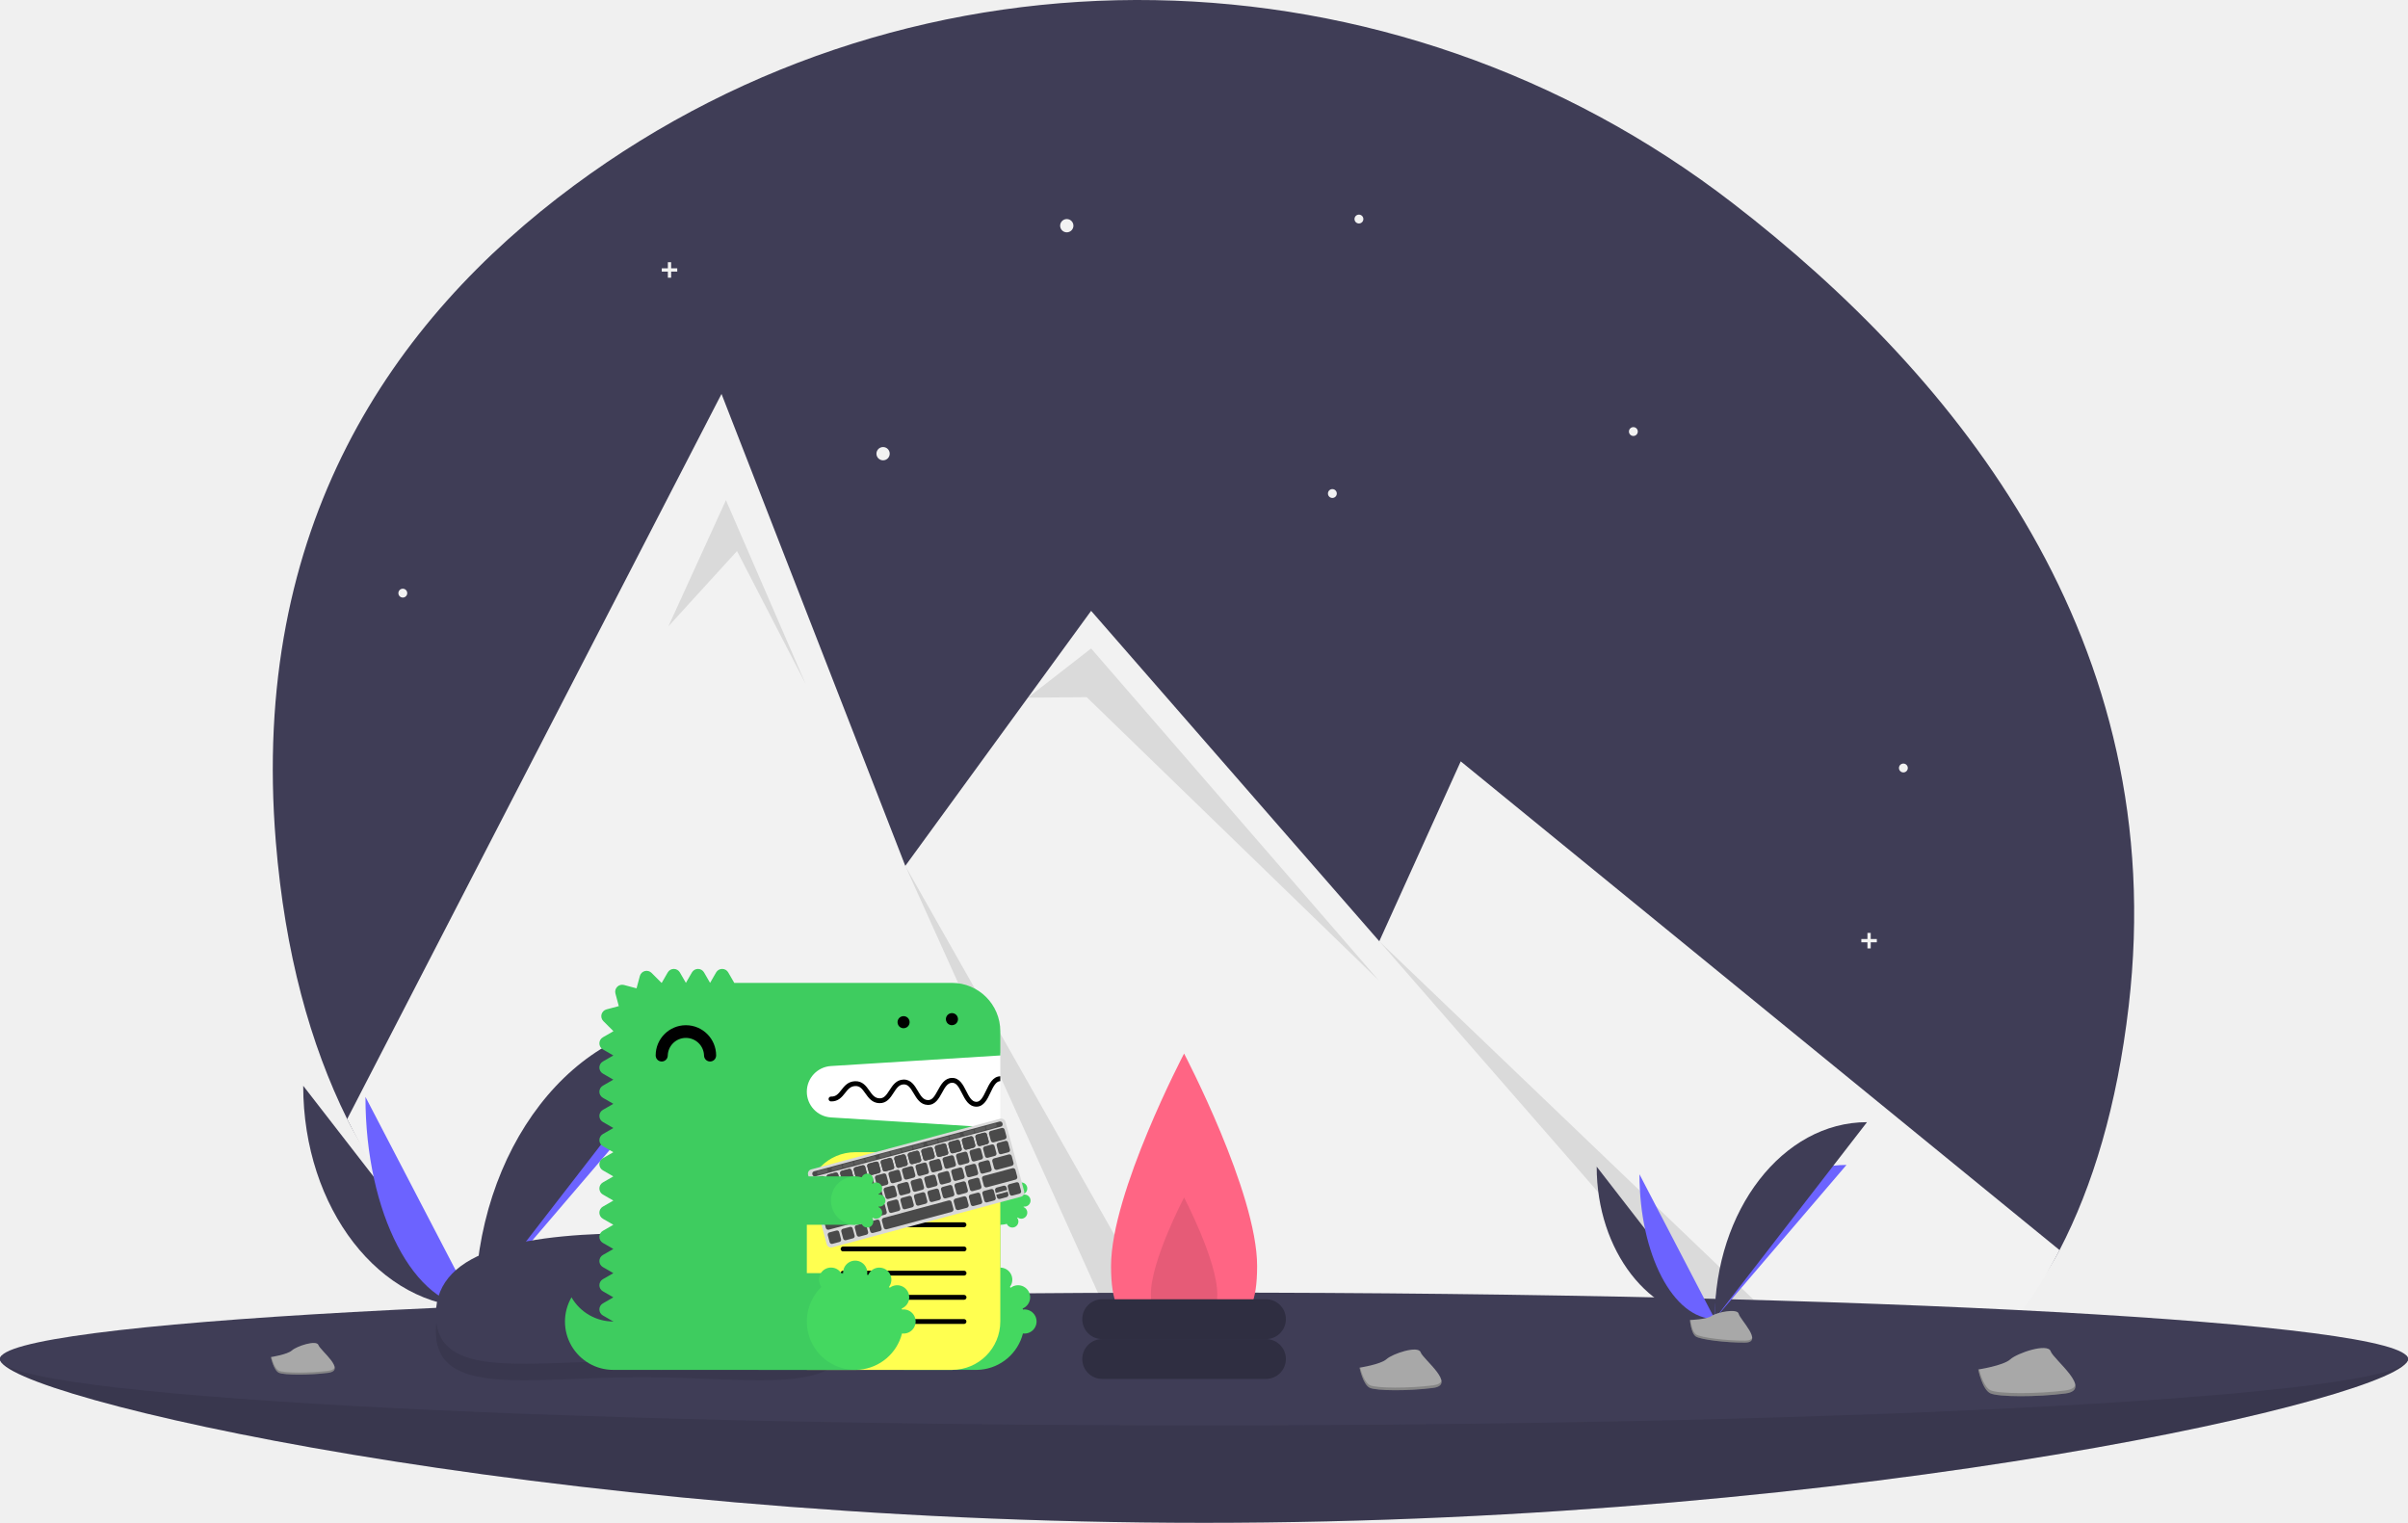
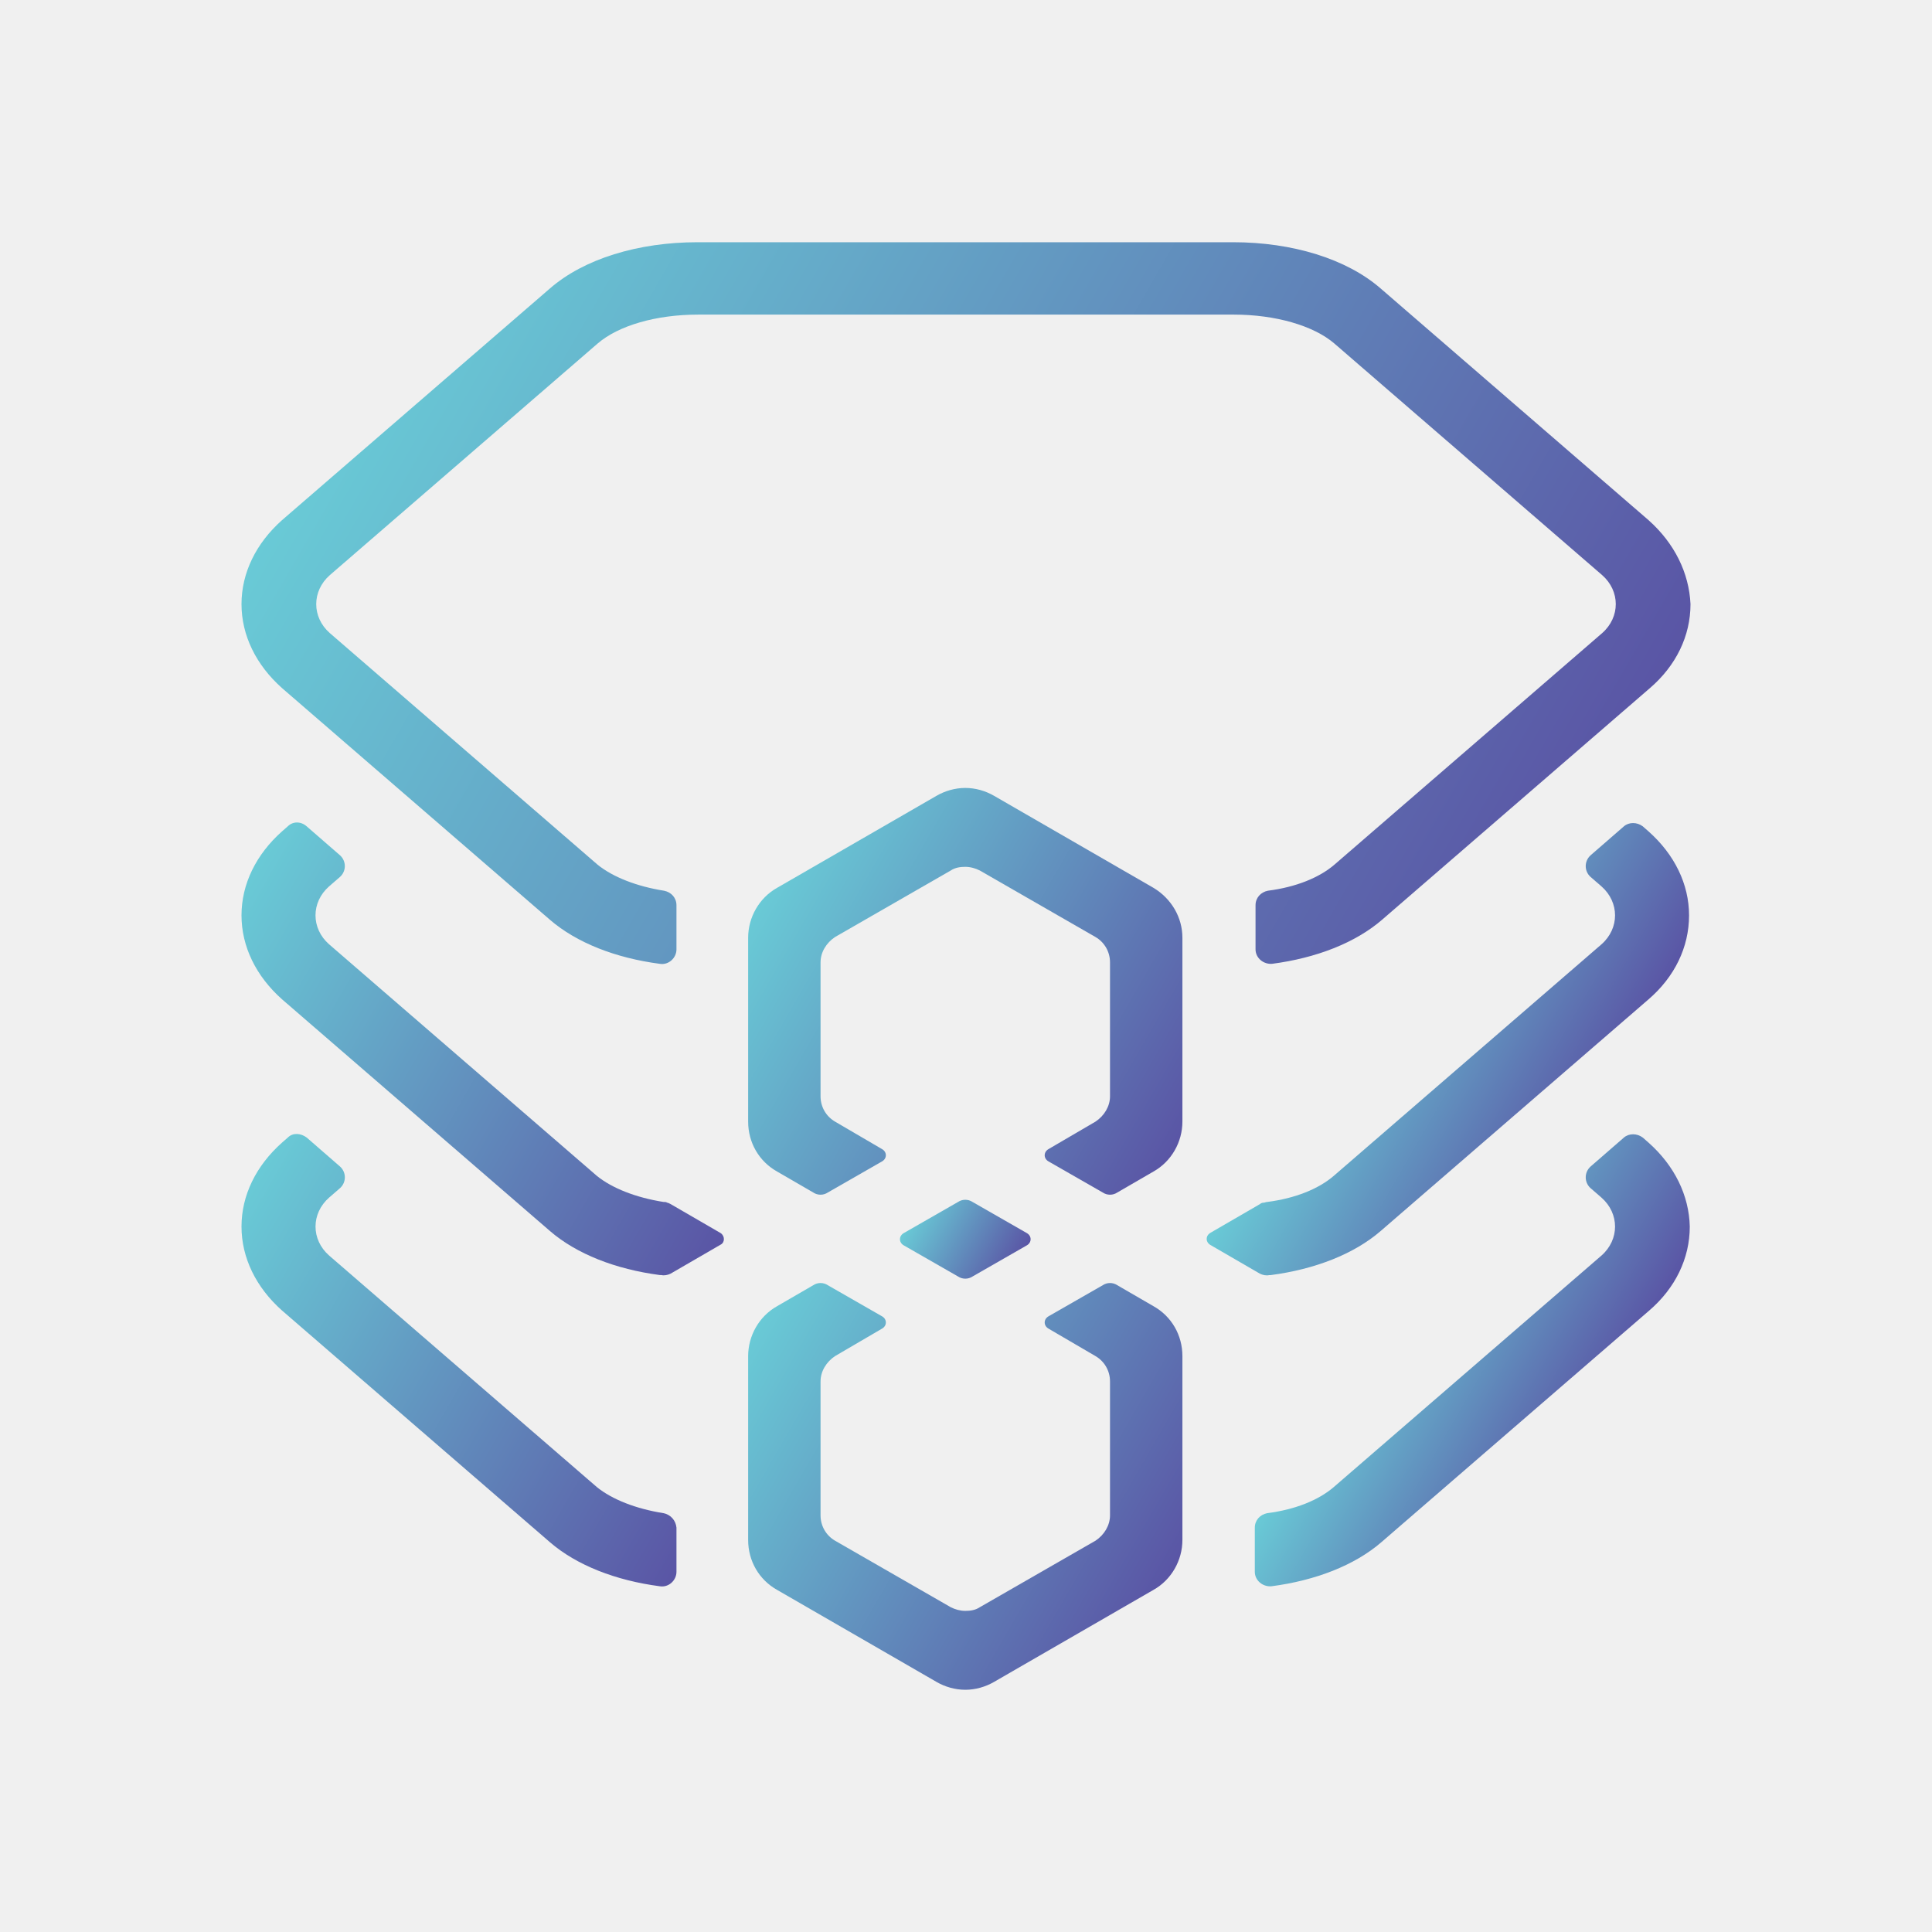
- <svg xmlns="http://www.w3.org/2000/svg" width="1088" height="687.962" viewBox="0 0 1088 687.962">
-   <g id="Group_12" data-name="Group 12" transform="translate(-57 -56)">
-     <g id="Group_11" data-name="Group 11" transform="translate(57 56)">
-       <path id="Path_83" data-name="Path 83" d="M1017.81,560.461c-5.27,45.15-16.22,81.4-31.25,110.31-20,38.52-54.21,54.04-84.77,70.28a193.275,193.275,0,0,1-27.46,11.94c-55.61,19.3-117.85,14.18-166.74,3.99a657.282,657.282,0,0,0-104.09-13.16q-14.97-.675-29.97-.67c-15.42.02-293.07,5.29-360.67-131.57-16.69-33.76-28.13-75-32.24-125.27-11.63-142.12,52.29-235.46,134.74-296.47,155.97-115.41,369.76-110.57,523.43,7.88C941.15,276.621,1036.99,396.031,1017.81,560.461Z" transform="translate(-56 -106.019)" fill="#3f3d56" />
-       <path id="Path_84" data-name="Path 84" d="M986.56,670.771c-20,38.52-47.21,64.04-77.77,80.28a193.272,193.272,0,0,1-27.46,11.94c-55.61,19.3-117.85,14.18-166.74,3.99a657.3,657.3,0,0,0-104.09-13.16q-14.97-.675-29.97-.67-23.13.03-46.25,1.72c-100.17,7.36-253.82-6.43-321.42-143.29L382,283.981,444.95,445.6l20.09,51.59,55.37-75.98L549,381.981l130.2,149.27,36.8-81.27L970.78,657.9l14.21,11.59Z" transform="translate(-56 -106.019)" fill="#f2f2f2" />
-       <path id="Path_85" data-name="Path 85" d="M302,282.962l26-57,36,83-31-60Z" opacity="0.1" />
-       <path id="Path_86" data-name="Path 86" d="M610.5,753.821q-14.97-.675-29.97-.67L465.04,497.191Z" transform="translate(-56 -106.019)" opacity="0.1" />
-       <path id="Path_87" data-name="Path 87" d="M464.411,315.191,493,292.962l130,150-132-128Z" opacity="0.1" />
-       <path id="Path_88" data-name="Path 88" d="M908.79,751.051a193.265,193.265,0,0,1-27.46,11.94L679.2,531.251Z" transform="translate(-56 -106.019)" opacity="0.1" />
-       <circle id="Ellipse_11" data-name="Ellipse 11" cx="3" cy="3" r="3" transform="translate(479 98.962)" fill="#f2f2f2" />
-       <circle id="Ellipse_12" data-name="Ellipse 12" cx="3" cy="3" r="3" transform="translate(396 201.962)" fill="#f2f2f2" />
-       <circle id="Ellipse_13" data-name="Ellipse 13" cx="2" cy="2" r="2" transform="translate(600 220.962)" fill="#f2f2f2" />
-       <circle id="Ellipse_14" data-name="Ellipse 14" cx="2" cy="2" r="2" transform="translate(180 265.962)" fill="#f2f2f2" />
-       <circle id="Ellipse_15" data-name="Ellipse 15" cx="2" cy="2" r="2" transform="translate(612 96.962)" fill="#f2f2f2" />
-       <circle id="Ellipse_16" data-name="Ellipse 16" cx="2" cy="2" r="2" transform="translate(736 192.962)" fill="#f2f2f2" />
-       <circle id="Ellipse_17" data-name="Ellipse 17" cx="2" cy="2" r="2" transform="translate(858 344.962)" fill="#f2f2f2" />
-       <path id="Path_89" data-name="Path 89" d="M306,121.222h-2.76v-2.76h-1.48v2.76H299V122.7h2.76v2.759h1.48V122.7H306Z" fill="#f2f2f2" />
-       <path id="Path_90" data-name="Path 90" d="M848,424.222h-2.76v-2.76h-1.48v2.76H841V425.7h2.76v2.759h1.48V425.7H848Z" fill="#f2f2f2" />
-       <path id="Path_91" data-name="Path 91" d="M1144,719.981c0,16.569-243.557,74-544,74s-544-57.431-544-74,243.557,14,544,14S1144,703.413,1144,719.981Z" transform="translate(-56 -106.019)" fill="#3f3d56" />
-       <path id="Path_92" data-name="Path 92" d="M1144,719.981c0,16.569-243.557,74-544,74s-544-57.431-544-74,243.557,14,544,14S1144,703.413,1144,719.981Z" transform="translate(-56 -106.019)" opacity="0.1" />
-       <ellipse id="Ellipse_18" data-name="Ellipse 18" cx="544" cy="30" rx="544" ry="30" transform="translate(0 583.962)" fill="#3f3d56" />
-       <path id="Path_93" data-name="Path 93" d="M624,677.981c0,33.137-14.775,24-33,24s-33,9.137-33-24,33-96,33-96S624,644.844,624,677.981Z" transform="translate(-56 -106.019)" fill="#ff6584" />
-       <path id="Path_94" data-name="Path 94" d="M606,690.66c0,15.062-6.716,10.909-15,10.909s-15,4.153-15-10.909,15-43.636,15-43.636S606,675.6,606,690.66Z" transform="translate(-56 -106.019)" opacity="0.1" />
-       <rect id="Rectangle_97" data-name="Rectangle 97" width="92" height="18" rx="9" transform="translate(489 604.962)" fill="#2f2e41" />
-       <rect id="Rectangle_98" data-name="Rectangle 98" width="92" height="18" rx="9" transform="translate(489 586.962)" fill="#2f2e41" />
-       <path id="Path_95" data-name="Path 95" d="M193,596.547c0,55.343,34.719,100.126,77.626,100.126" transform="translate(-56 -106.019)" fill="#3f3d56" />
-       <path id="Path_96" data-name="Path 96" d="M270.626,696.673c0-55.965,38.745-101.251,86.626-101.251" transform="translate(-56 -106.019)" fill="#6c63ff" />
-       <path id="Path_97" data-name="Path 97" d="M221.125,601.564c0,52.57,22.14,95.109,49.5,95.109" transform="translate(-56 -106.019)" fill="#6c63ff" />
-       <path id="Path_98" data-name="Path 98" d="M270.626,696.673c0-71.511,44.783-129.377,100.126-129.377" transform="translate(-56 -106.019)" fill="#3f3d56" />
-       <path id="Path_99" data-name="Path 99" d="M254.3,697.379s11.009-.339,14.326-2.7,16.934-5.183,17.757-1.395,16.544,18.844,4.115,18.945-28.879-1.936-32.19-3.953S254.3,697.379,254.3,697.379Z" transform="translate(-56 -106.019)" fill="#a8a8a8" />
-       <path id="Path_100" data-name="Path 100" d="M290.716,710.909c-12.429.1-28.879-1.936-32.19-3.953-2.522-1.536-3.527-7.048-3.863-9.591l-.368.014s.7,8.879,4.009,10.9,19.761,4.053,32.19,3.953c3.588-.029,4.827-1.305,4.759-3.2C294.755,710.174,293.386,710.887,290.716,710.909Z" transform="translate(-56 -106.019)" opacity="0.2" />
-       <path id="Path_101" data-name="Path 101" d="M777.429,633.081c0,38.029,23.857,68.8,53.341,68.8" transform="translate(-56 -106.019)" fill="#3f3d56" />
-       <path id="Path_102" data-name="Path 102" d="M830.769,701.882c0-38.456,26.623-69.575,59.525-69.575" transform="translate(-56 -106.019)" fill="#6c63ff" />
-       <path id="Path_103" data-name="Path 103" d="M796.755,636.528c0,36.124,15.213,65.354,34.014,65.354" transform="translate(-56 -106.019)" fill="#6c63ff" />
-       <path id="Path_104" data-name="Path 104" d="M830.769,701.882c0-49.139,30.773-88.9,68.8-88.9" transform="translate(-56 -106.019)" fill="#3f3d56" />
-       <path id="Path_105" data-name="Path 105" d="M819.548,702.367s7.565-.233,9.844-1.856,11.636-3.562,12.2-.958,11.368,12.949,2.828,13.018-19.844-1.33-22.119-2.716S819.548,702.367,819.548,702.367Z" transform="translate(-56 -106.019)" fill="#a8a8a8" />
-       <path id="Path_106" data-name="Path 106" d="M844.574,711.664c-8.54.069-19.844-1.33-22.119-2.716-1.733-1.056-2.423-4.843-2.654-6.59l-.253.01s.479,6.1,2.755,7.487,13.579,2.785,22.119,2.716c2.465-.02,3.317-.9,3.27-2.2C847.349,711.159,846.409,711.649,844.574,711.664Z" transform="translate(-56 -106.019)" opacity="0.2" />
-       <path id="Path_107" data-name="Path 107" d="M949.813,724.718s11.36-1.729,14.5-4.591,16.89-7.488,18.217-3.667,19.494,17.447,6.633,19.107-30.153,1.609-33.835-.065S949.813,724.718,949.813,724.718Z" transform="translate(-56 -106.019)" fill="#a8a8a8" />
-       <path id="Path_108" data-name="Path 108" d="M989.228,734.173c-12.86,1.659-30.153,1.609-33.835-.065-2.8-1.275-4.535-6.858-5.2-9.45l-.379.061s1.833,9.109,5.516,10.783,20.975,1.725,33.835.065c3.712-.479,4.836-1.956,4.529-3.906C993.319,732.907,991.991,733.817,989.228,734.173Z" transform="translate(-56 -106.019)" opacity="0.2" />
-       <path id="Path_109" data-name="Path 109" d="M670.26,723.9s9.587-1.459,12.237-3.875,14.255-6.32,15.374-3.095,16.452,14.725,5.6,16.125-25.448,1.358-28.555-.055S670.26,723.9,670.26,723.9Z" transform="translate(-56 -106.019)" fill="#a8a8a8" />
-       <path id="Path_110" data-name="Path 110" d="M703.524,731.875c-10.853,1.4-25.448,1.358-28.555-.055-2.367-1.076-3.827-5.788-4.39-7.976l-.32.051s1.547,7.687,4.655,9.1,17.7,1.456,28.555.055c3.133-.4,4.081-1.651,3.822-3.3C706.977,730.807,705.856,731.575,703.524,731.875Z" transform="translate(-56 -106.019)" opacity="0.2" />
-       <path id="Path_111" data-name="Path 111" d="M178.389,719.109s7.463-1.136,9.527-3.016,11.1-4.92,11.969-2.409,12.808,11.463,4.358,12.553-19.811,1.057-22.23-.043S178.389,719.109,178.389,719.109Z" transform="translate(-56 -106.019)" fill="#a8a8a8" />
-       <path id="Path_112" data-name="Path 112" d="M204.285,725.321c-8.449,1.09-19.811,1.057-22.23-.043-1.842-.838-2.979-4.506-3.417-6.209l-.249.04s1.2,5.984,3.624,7.085,13.781,1.133,22.23.043c2.439-.315,3.177-1.285,2.976-2.566C206.973,724.489,206.1,725.087,204.285,725.321Z" transform="translate(-56 -106.019)" opacity="0.2" />
-       <path id="Path_113" data-name="Path 113" d="M439.7,707.337c0,30.22-42.124,20.873-93.7,20.873s-93.074,9.347-93.074-20.873,42.118-36.793,93.694-36.793S439.7,677.117,439.7,707.337Z" transform="translate(-56 -106.019)" opacity="0.1" />
-       <path id="Path_114" data-name="Path 114" d="M439.7,699.9c0,30.22-42.124,20.873-93.7,20.873s-93.074,9.347-93.074-20.873S295.04,663.1,346.616,663.1,439.7,669.676,439.7,699.9Z" transform="translate(-56 -106.019)" fill="#3f3d56" />
+ <svg xmlns="http://www.w3.org/2000/svg" version="1.1" id="Layer_1" x="0px" y="0px" viewBox="0 0 80 80" enable-background="new 0 0 80 80" xml:space="preserve">
+   <g>
+     <g>
+       <linearGradient id="SVGID_1_" gradientUnits="userSpaceOnUse" x1="37.91" y1="50.124" x2="42.03" y2="52.503">
+         <stop offset="0" style="stop-color:#69CAD6" />
+         <stop offset="1" style="stop-color:#5A55A5" />
+       </linearGradient>
+       <path fill="url(#SVGID_1_)" d="M40.27,52.857l2.248-1.289c0.21-0.12,0.21-0.39,0-0.509    l-2.248-1.289c-0.18-0.12-0.42-0.12-0.599,0l-2.248,1.289    c-0.21,0.12-0.21,0.39,0,0.509l2.248,1.289    C39.85,52.977,40.09,52.977,40.27,52.857z" />
    </g>
-     <g id="docusaurus_keytar" transform="translate(312.271 493.733)">
-       <path id="Path_40" data-name="Path 40" d="M99,52h91.791V89.153H99Z" transform="translate(5.904 -14.001)" fill="#fff" fill-rule="evenodd" />
-       <path id="Path_41" data-name="Path 41" d="M24.855,163.927A21.828,21.828,0,0,1,5.947,153a21.829,21.829,0,0,0,18.908,32.782H46.71V163.927Z" transform="translate(-3 -4.634)" fill="#3ecc5f" fill-rule="evenodd" />
-       <path id="Path_42" data-name="Path 42" d="M121.861,61.1l76.514-4.782V45.39A21.854,21.854,0,0,0,176.52,23.535H78.173L75.441,18.8a3.154,3.154,0,0,0-5.464,0l-2.732,4.732L64.513,18.8a3.154,3.154,0,0,0-5.464,0l-2.732,4.732L53.586,18.8a3.154,3.154,0,0,0-5.464,0L45.39,23.535c-.024,0-.046,0-.071,0l-4.526-4.525a3.153,3.153,0,0,0-5.276,1.414l-1.5,5.577-5.674-1.521a3.154,3.154,0,0,0-3.863,3.864L26,34.023l-5.575,1.494a3.155,3.155,0,0,0-1.416,5.278l4.526,4.526c0,.023,0,.046,0,.07L18.8,48.122a3.154,3.154,0,0,0,0,5.464l4.732,2.732L18.8,59.05a3.154,3.154,0,0,0,0,5.464l4.732,2.732L18.8,69.977a3.154,3.154,0,0,0,0,5.464l4.732,2.732L18.8,80.9a3.154,3.154,0,0,0,0,5.464L23.535,89.1,18.8,91.832a3.154,3.154,0,0,0,0,5.464l4.732,2.732L18.8,102.76a3.154,3.154,0,0,0,0,5.464l4.732,2.732L18.8,113.687a3.154,3.154,0,0,0,0,5.464l4.732,2.732L18.8,124.615a3.154,3.154,0,0,0,0,5.464l4.732,2.732L18.8,135.542a3.154,3.154,0,0,0,0,5.464l4.732,2.732L18.8,146.469a3.154,3.154,0,0,0,0,5.464l4.732,2.732L18.8,157.4a3.154,3.154,0,0,0,0,5.464l4.732,2.732L18.8,168.324a3.154,3.154,0,0,0,0,5.464l4.732,2.732A21.854,21.854,0,0,0,45.39,198.375H176.52a21.854,21.854,0,0,0,21.855-21.855V89.1l-76.514-4.782a11.632,11.632,0,0,1,0-23.219" transform="translate(-1.681 -17.226)" fill="#3ecc5f" fill-rule="evenodd" />
-       <path id="Path_43" data-name="Path 43" d="M143,186.71h32.782V143H143Z" transform="translate(9.984 -5.561)" fill="#3ecc5f" fill-rule="evenodd" />
-       <path id="Path_44" data-name="Path 44" d="M196.71,159.855a5.438,5.438,0,0,0-.7.07c-.042-.164-.081-.329-.127-.493a5.457,5.457,0,1,0-5.4-9.372q-.181-.185-.366-.367a5.454,5.454,0,1,0-9.384-5.4c-.162-.046-.325-.084-.486-.126a5.467,5.467,0,1,0-10.788,0c-.162.042-.325.08-.486.126a5.457,5.457,0,1,0-9.384,5.4,21.843,21.843,0,1,0,36.421,21.02,5.452,5.452,0,1,0,.7-10.858" transform="translate(10.912 -6.025)" fill="#44d860" fill-rule="evenodd" />
-       <path id="Path_45" data-name="Path 45" d="M153,124.855h32.782V103H153Z" transform="translate(10.912 -9.271)" fill="#3ecc5f" fill-rule="evenodd" />
-       <path id="Path_46" data-name="Path 46" d="M194.855,116.765a2.732,2.732,0,1,0,0-5.464,2.811,2.811,0,0,0-.349.035c-.022-.082-.04-.164-.063-.246a2.733,2.733,0,0,0-1.052-5.253,2.7,2.7,0,0,0-1.648.566q-.09-.093-.184-.184a2.7,2.7,0,0,0,.553-1.633,2.732,2.732,0,0,0-5.245-1.07,10.928,10.928,0,1,0,0,21.031,2.732,2.732,0,0,0,5.245-1.07,2.7,2.7,0,0,0-.553-1.633q.093-.09.184-.184a2.7,2.7,0,0,0,1.648.566,2.732,2.732,0,0,0,1.052-5.253c.023-.081.042-.164.063-.246a2.814,2.814,0,0,0,.349.035" transform="translate(12.767 -9.377)" fill="#44d860" fill-rule="evenodd" />
-       <path id="Path_47" data-name="Path 47" d="M65.087,56.891a2.732,2.732,0,0,1-2.732-2.732,8.2,8.2,0,0,0-16.391,0,2.732,2.732,0,0,1-5.464,0,13.659,13.659,0,0,1,27.319,0,2.732,2.732,0,0,1-2.732,2.732" transform="translate(0.478 -15.068)" fill-rule="evenodd" />
-       <path id="Path_48" data-name="Path 48" d="M103,191.347h65.565a21.854,21.854,0,0,0,21.855-21.855V93H124.855A21.854,21.854,0,0,0,103,114.855Z" transform="translate(6.275 -10.199)" fill="#ffff50" fill-rule="evenodd" />
-       <path id="Path_49" data-name="Path 49" d="M173.216,129.787H118.535a1.093,1.093,0,1,1,0-2.185h54.681a1.093,1.093,0,0,1,0,2.185m0,21.855H118.535a1.093,1.093,0,1,1,0-2.186h54.681a1.093,1.093,0,0,1,0,2.186m0,21.855H118.535a1.093,1.093,0,1,1,0-2.185h54.681a1.093,1.093,0,0,1,0,2.185m0-54.434H118.535a1.093,1.093,0,1,1,0-2.185h54.681a1.093,1.093,0,0,1,0,2.185m0,21.652H118.535a1.093,1.093,0,1,1,0-2.186h54.681a1.093,1.093,0,0,1,0,2.186m0,21.855H118.535a1.093,1.093,0,1,1,0-2.186h54.681a1.093,1.093,0,0,1,0,2.186M189.585,61.611c-.013,0-.024-.007-.037-.005-3.377.115-4.974,3.492-6.384,6.472-1.471,3.114-2.608,5.139-4.473,5.078-2.064-.074-3.244-2.406-4.494-4.874-1.436-2.835-3.075-6.049-6.516-5.929-3.329.114-4.932,3.053-6.346,5.646-1.5,2.762-2.529,4.442-4.5,4.364-2.106-.076-3.225-1.972-4.52-4.167-1.444-2.443-3.112-5.191-6.487-5.1-3.272.113-4.879,2.606-6.3,4.808-1.5,2.328-2.552,3.746-4.551,3.662-2.156-.076-3.27-1.65-4.558-3.472-1.447-2.047-3.077-4.363-6.442-4.251-3.2.109-4.807,2.153-6.224,3.954-1.346,1.709-2.4,3.062-4.621,2.977a1.093,1.093,0,0,0-.079,2.186c3.3.11,4.967-1.967,6.417-3.81,1.286-1.635,2.4-3.045,4.582-3.12,2.1-.09,3.091,1.218,4.584,3.327,1.417,2,3.026,4.277,6.263,4.394,3.391.114,5.022-2.42,6.467-4.663,1.292-2,2.406-3.734,4.535-3.807,1.959-.073,3.026,1.475,4.529,4.022,1.417,2.4,3.023,5.121,6.324,5.241,3.415.118,5.064-2.863,6.5-5.5,1.245-2.282,2.419-4.437,4.5-4.509,1.959-.046,2.981,1.743,4.492,4.732,1.412,2.79,3.013,5.95,6.365,6.071l.185,0c3.348,0,4.937-3.36,6.343-6.331,1.245-2.634,2.423-5.114,4.444-5.216Z" transform="translate(7.109 -13.11)" fill-rule="evenodd" />
-       <path id="Path_50" data-name="Path 50" d="M83,186.71h43.71V143H83Z" transform="translate(4.42 -5.561)" fill="#3ecc5f" fill-rule="evenodd" />
-       <g id="Group_8" data-name="Group 8" transform="matrix(0.966, -0.259, 0.259, 0.966, 109.327, 91.085)">
-         <rect id="Rectangle_3" data-name="Rectangle 3" width="92.361" height="36.462" rx="2" transform="translate(0 0)" fill="#d8d8d8" />
-         <g id="Group_2" data-name="Group 2" transform="translate(1.531 23.03)">
-           <rect id="Rectangle_4" data-name="Rectangle 4" width="5.336" height="5.336" rx="1" transform="translate(16.797 0)" fill="#4a4a4a" />
-           <rect id="Rectangle_5" data-name="Rectangle 5" width="5.336" height="5.336" rx="1" transform="translate(23.12 0)" fill="#4a4a4a" />
-           <rect id="Rectangle_6" data-name="Rectangle 6" width="5.336" height="5.336" rx="1" transform="translate(29.444 0)" fill="#4a4a4a" />
-           <rect id="Rectangle_7" data-name="Rectangle 7" width="5.336" height="5.336" rx="1" transform="translate(35.768 0)" fill="#4a4a4a" />
-           <rect id="Rectangle_8" data-name="Rectangle 8" width="5.336" height="5.336" rx="1" transform="translate(42.091 0)" fill="#4a4a4a" />
-           <rect id="Rectangle_9" data-name="Rectangle 9" width="5.336" height="5.336" rx="1" transform="translate(48.415 0)" fill="#4a4a4a" />
-           <rect id="Rectangle_10" data-name="Rectangle 10" width="5.336" height="5.336" rx="1" transform="translate(54.739 0)" fill="#4a4a4a" />
-           <rect id="Rectangle_11" data-name="Rectangle 11" width="5.336" height="5.336" rx="1" transform="translate(61.063 0)" fill="#4a4a4a" />
-           <rect id="Rectangle_12" data-name="Rectangle 12" width="5.336" height="5.336" rx="1" transform="translate(67.386 0)" fill="#4a4a4a" />
-           <path id="Path_51" data-name="Path 51" d="M1.093,0H14.518a1.093,1.093,0,0,1,1.093,1.093V4.243a1.093,1.093,0,0,1-1.093,1.093H1.093A1.093,1.093,0,0,1,0,4.243V1.093A1.093,1.093,0,0,1,1.093,0ZM75,0H88.426a1.093,1.093,0,0,1,1.093,1.093V4.243a1.093,1.093,0,0,1-1.093,1.093H75a1.093,1.093,0,0,1-1.093-1.093V1.093A1.093,1.093,0,0,1,75,0Z" transform="translate(0 0)" fill="#4a4a4a" fill-rule="evenodd" />
-         </g>
-         <g id="Group_3" data-name="Group 3" transform="translate(1.531 10.261)">
-           <path id="Path_52" data-name="Path 52" d="M1.093,0H6.218A1.093,1.093,0,0,1,7.31,1.093V4.242A1.093,1.093,0,0,1,6.218,5.335H1.093A1.093,1.093,0,0,1,0,4.242V1.093A1.093,1.093,0,0,1,1.093,0Z" transform="translate(0 0)" fill="#4a4a4a" fill-rule="evenodd" />
-           <rect id="Rectangle_13" data-name="Rectangle 13" width="5.336" height="5.336" rx="1" transform="translate(8.299 0)" fill="#4a4a4a" />
-           <rect id="Rectangle_14" data-name="Rectangle 14" width="5.336" height="5.336" rx="1" transform="translate(14.623 0)" fill="#4a4a4a" />
-           <rect id="Rectangle_15" data-name="Rectangle 15" width="5.336" height="5.336" rx="1" transform="translate(20.947 0)" fill="#4a4a4a" />
-           <rect id="Rectangle_16" data-name="Rectangle 16" width="5.336" height="5.336" rx="1" transform="translate(27.271 0)" fill="#4a4a4a" />
-           <rect id="Rectangle_17" data-name="Rectangle 17" width="5.336" height="5.336" rx="1" transform="translate(33.594 0)" fill="#4a4a4a" />
-           <rect id="Rectangle_18" data-name="Rectangle 18" width="5.336" height="5.336" rx="1" transform="translate(39.918 0)" fill="#4a4a4a" />
-           <rect id="Rectangle_19" data-name="Rectangle 19" width="5.336" height="5.336" rx="1" transform="translate(46.242 0)" fill="#4a4a4a" />
-           <rect id="Rectangle_20" data-name="Rectangle 20" width="5.336" height="5.336" rx="1" transform="translate(52.565 0)" fill="#4a4a4a" />
-           <rect id="Rectangle_21" data-name="Rectangle 21" width="5.336" height="5.336" rx="1" transform="translate(58.888 0)" fill="#4a4a4a" />
-           <rect id="Rectangle_22" data-name="Rectangle 22" width="5.336" height="5.336" rx="1" transform="translate(65.212 0)" fill="#4a4a4a" />
-           <rect id="Rectangle_23" data-name="Rectangle 23" width="5.336" height="5.336" rx="1" transform="translate(71.536 0)" fill="#4a4a4a" />
-           <rect id="Rectangle_24" data-name="Rectangle 24" width="5.336" height="5.336" rx="1" transform="translate(77.859 0)" fill="#4a4a4a" />
-           <rect id="Rectangle_25" data-name="Rectangle 25" width="5.336" height="5.336" rx="1" transform="translate(84.183 0)" fill="#4a4a4a" />
-         </g>
-         <g id="Group_4" data-name="Group 4" transform="translate(91.05 9.546) rotate(180)">
-           <path id="Path_53" data-name="Path 53" d="M1.093,0H6.219A1.093,1.093,0,0,1,7.312,1.093v3.15A1.093,1.093,0,0,1,6.219,5.336H1.093A1.093,1.093,0,0,1,0,4.243V1.093A1.093,1.093,0,0,1,1.093,0Z" transform="translate(0 0)" fill="#4a4a4a" fill-rule="evenodd" />
-           <rect id="Rectangle_26" data-name="Rectangle 26" width="5.336" height="5.336" rx="1" transform="translate(8.299 0)" fill="#4a4a4a" />
-           <rect id="Rectangle_27" data-name="Rectangle 27" width="5.336" height="5.336" rx="1" transform="translate(14.623 0)" fill="#4a4a4a" />
-           <rect id="Rectangle_28" data-name="Rectangle 28" width="5.336" height="5.336" rx="1" transform="translate(20.947 0)" fill="#4a4a4a" />
-           <rect id="Rectangle_29" data-name="Rectangle 29" width="5.336" height="5.336" rx="1" transform="translate(27.271 0)" fill="#4a4a4a" />
-           <rect id="Rectangle_30" data-name="Rectangle 30" width="5.336" height="5.336" rx="1" transform="translate(33.594 0)" fill="#4a4a4a" />
-           <rect id="Rectangle_31" data-name="Rectangle 31" width="5.336" height="5.336" rx="1" transform="translate(39.918 0)" fill="#4a4a4a" />
-           <rect id="Rectangle_32" data-name="Rectangle 32" width="5.336" height="5.336" rx="1" transform="translate(46.242 0)" fill="#4a4a4a" />
-           <rect id="Rectangle_33" data-name="Rectangle 33" width="5.336" height="5.336" rx="1" transform="translate(52.565 0)" fill="#4a4a4a" />
-           <rect id="Rectangle_34" data-name="Rectangle 34" width="5.336" height="5.336" rx="1" transform="translate(58.889 0)" fill="#4a4a4a" />
-           <rect id="Rectangle_35" data-name="Rectangle 35" width="5.336" height="5.336" rx="1" transform="translate(65.213 0)" fill="#4a4a4a" />
-           <rect id="Rectangle_36" data-name="Rectangle 36" width="5.336" height="5.336" rx="1" transform="translate(71.537 0)" fill="#4a4a4a" />
-           <rect id="Rectangle_37" data-name="Rectangle 37" width="5.336" height="5.336" rx="1" transform="translate(77.86 0)" fill="#4a4a4a" />
-           <rect id="Rectangle_38" data-name="Rectangle 38" width="5.336" height="5.336" rx="1" transform="translate(84.183 0)" fill="#4a4a4a" />
-           <rect id="Rectangle_39" data-name="Rectangle 39" width="5.336" height="5.336" rx="1" transform="translate(8.299 0)" fill="#4a4a4a" />
-           <rect id="Rectangle_40" data-name="Rectangle 40" width="5.336" height="5.336" rx="1" transform="translate(14.623 0)" fill="#4a4a4a" />
-           <rect id="Rectangle_41" data-name="Rectangle 41" width="5.336" height="5.336" rx="1" transform="translate(20.947 0)" fill="#4a4a4a" />
-           <rect id="Rectangle_42" data-name="Rectangle 42" width="5.336" height="5.336" rx="1" transform="translate(27.271 0)" fill="#4a4a4a" />
-           <rect id="Rectangle_43" data-name="Rectangle 43" width="5.336" height="5.336" rx="1" transform="translate(33.594 0)" fill="#4a4a4a" />
-           <rect id="Rectangle_44" data-name="Rectangle 44" width="5.336" height="5.336" rx="1" transform="translate(39.918 0)" fill="#4a4a4a" />
-           <rect id="Rectangle_45" data-name="Rectangle 45" width="5.336" height="5.336" rx="1" transform="translate(46.242 0)" fill="#4a4a4a" />
-           <rect id="Rectangle_46" data-name="Rectangle 46" width="5.336" height="5.336" rx="1" transform="translate(52.565 0)" fill="#4a4a4a" />
-           <rect id="Rectangle_47" data-name="Rectangle 47" width="5.336" height="5.336" rx="1" transform="translate(58.889 0)" fill="#4a4a4a" />
-           <rect id="Rectangle_48" data-name="Rectangle 48" width="5.336" height="5.336" rx="1" transform="translate(65.213 0)" fill="#4a4a4a" />
-           <rect id="Rectangle_49" data-name="Rectangle 49" width="5.336" height="5.336" rx="1" transform="translate(71.537 0)" fill="#4a4a4a" />
-           <rect id="Rectangle_50" data-name="Rectangle 50" width="5.336" height="5.336" rx="1" transform="translate(77.86 0)" fill="#4a4a4a" />
-           <rect id="Rectangle_51" data-name="Rectangle 51" width="5.336" height="5.336" rx="1" transform="translate(84.183 0)" fill="#4a4a4a" />
-         </g>
-         <g id="Group_6" data-name="Group 6" transform="translate(1.531 16.584)">
-           <path id="Path_54" data-name="Path 54" d="M1.093,0h7.3A1.093,1.093,0,0,1,9.485,1.093v3.15A1.093,1.093,0,0,1,8.392,5.336h-7.3A1.093,1.093,0,0,1,0,4.243V1.094A1.093,1.093,0,0,1,1.093,0Z" transform="translate(0 0)" fill="#4a4a4a" fill-rule="evenodd" />
-           <g id="Group_5" data-name="Group 5" transform="translate(10.671 0)">
-             <rect id="Rectangle_52" data-name="Rectangle 52" width="5.336" height="5.336" rx="1" fill="#4a4a4a" />
-             <rect id="Rectangle_53" data-name="Rectangle 53" width="5.336" height="5.336" rx="1" transform="translate(6.324 0)" fill="#4a4a4a" />
-             <rect id="Rectangle_54" data-name="Rectangle 54" width="5.336" height="5.336" rx="1" transform="translate(12.647 0)" fill="#4a4a4a" />
-             <rect id="Rectangle_55" data-name="Rectangle 55" width="5.336" height="5.336" rx="1" transform="translate(18.971 0)" fill="#4a4a4a" />
-             <rect id="Rectangle_56" data-name="Rectangle 56" width="5.336" height="5.336" rx="1" transform="translate(25.295 0)" fill="#4a4a4a" />
-             <rect id="Rectangle_57" data-name="Rectangle 57" width="5.336" height="5.336" rx="1" transform="translate(31.619 0)" fill="#4a4a4a" />
-             <rect id="Rectangle_58" data-name="Rectangle 58" width="5.336" height="5.336" rx="1" transform="translate(37.942 0)" fill="#4a4a4a" />
-             <rect id="Rectangle_59" data-name="Rectangle 59" width="5.336" height="5.336" rx="1" transform="translate(44.265 0)" fill="#4a4a4a" />
-             <rect id="Rectangle_60" data-name="Rectangle 60" width="5.336" height="5.336" rx="1" transform="translate(50.589 0)" fill="#4a4a4a" />
-             <rect id="Rectangle_61" data-name="Rectangle 61" width="5.336" height="5.336" rx="1" transform="translate(56.912 0)" fill="#4a4a4a" />
-             <rect id="Rectangle_62" data-name="Rectangle 62" width="5.336" height="5.336" rx="1" transform="translate(63.236 0)" fill="#4a4a4a" />
-           </g>
-           <path id="Path_55" data-name="Path 55" d="M1.094,0H8A1.093,1.093,0,0,1,9.091,1.093v3.15A1.093,1.093,0,0,1,8,5.336H1.093A1.093,1.093,0,0,1,0,4.243V1.094A1.093,1.093,0,0,1,1.093,0Z" transform="translate(80.428 0)" fill="#4a4a4a" fill-rule="evenodd" />
-         </g>
-         <g id="Group_7" data-name="Group 7" transform="translate(1.531 29.627)">
-           <rect id="Rectangle_63" data-name="Rectangle 63" width="5.336" height="5.336" rx="1" transform="translate(0 0)" fill="#4a4a4a" />
-           <rect id="Rectangle_64" data-name="Rectangle 64" width="5.336" height="5.336" rx="1" transform="translate(6.324 0)" fill="#4a4a4a" />
-           <rect id="Rectangle_65" data-name="Rectangle 65" width="5.336" height="5.336" rx="1" transform="translate(12.647 0)" fill="#4a4a4a" />
-           <rect id="Rectangle_66" data-name="Rectangle 66" width="5.336" height="5.336" rx="1" transform="translate(18.971 0)" fill="#4a4a4a" />
-           <path id="Path_56" data-name="Path 56" d="M1.093,0H31.515a1.093,1.093,0,0,1,1.093,1.093V4.244a1.093,1.093,0,0,1-1.093,1.093H1.093A1.093,1.093,0,0,1,0,4.244V1.093A1.093,1.093,0,0,1,1.093,0ZM34.687,0h3.942a1.093,1.093,0,0,1,1.093,1.093V4.244a1.093,1.093,0,0,1-1.093,1.093H34.687a1.093,1.093,0,0,1-1.093-1.093V1.093A1.093,1.093,0,0,1,34.687,0Z" transform="translate(25.294 0)" fill="#4a4a4a" fill-rule="evenodd" />
-           <rect id="Rectangle_67" data-name="Rectangle 67" width="5.336" height="5.336" rx="1" transform="translate(66.003 0)" fill="#4a4a4a" />
-           <rect id="Rectangle_68" data-name="Rectangle 68" width="5.336" height="5.336" rx="1" transform="translate(72.327 0)" fill="#4a4a4a" />
-           <rect id="Rectangle_69" data-name="Rectangle 69" width="5.336" height="5.336" rx="1" transform="translate(84.183 0)" fill="#4a4a4a" />
-           <path id="Path_57" data-name="Path 57" d="M5.336,0V1.18A1.093,1.093,0,0,1,4.243,2.273H1.093A1.093,1.093,0,0,1,0,1.18V0Z" transform="translate(83.59 2.273) rotate(180)" fill="#4a4a4a" />
-           <path id="Path_58" data-name="Path 58" d="M5.336,0V1.18A1.093,1.093,0,0,1,4.243,2.273H1.093A1.093,1.093,0,0,1,0,1.18V0Z" transform="translate(78.255 3.063)" fill="#4a4a4a" />
-         </g>
-         <rect id="Rectangle_70" data-name="Rectangle 70" width="88.927" height="2.371" rx="1.085" transform="translate(1.925 1.17)" fill="#4a4a4a" />
-         <rect id="Rectangle_71" data-name="Rectangle 71" width="4.986" height="1.581" rx="0.723" transform="translate(4.1 1.566)" fill="#d8d8d8" opacity="0.136" />
-         <rect id="Rectangle_72" data-name="Rectangle 72" width="4.986" height="1.581" rx="0.723" transform="translate(10.923 1.566)" fill="#d8d8d8" opacity="0.136" />
-         <rect id="Rectangle_73" data-name="Rectangle 73" width="4.986" height="1.581" rx="0.723" transform="translate(16.173 1.566)" fill="#d8d8d8" opacity="0.136" />
-         <rect id="Rectangle_74" data-name="Rectangle 74" width="4.986" height="1.581" rx="0.723" transform="translate(21.421 1.566)" fill="#d8d8d8" opacity="0.136" />
-         <rect id="Rectangle_75" data-name="Rectangle 75" width="4.986" height="1.581" rx="0.723" transform="translate(26.671 1.566)" fill="#d8d8d8" opacity="0.136" />
-         <rect id="Rectangle_76" data-name="Rectangle 76" width="4.986" height="1.581" rx="0.723" transform="translate(33.232 1.566)" fill="#d8d8d8" opacity="0.136" />
-         <rect id="Rectangle_77" data-name="Rectangle 77" width="4.986" height="1.581" rx="0.723" transform="translate(38.48 1.566)" fill="#d8d8d8" opacity="0.136" />
-         <rect id="Rectangle_78" data-name="Rectangle 78" width="4.986" height="1.581" rx="0.723" transform="translate(43.73 1.566)" fill="#d8d8d8" opacity="0.136" />
-         <rect id="Rectangle_79" data-name="Rectangle 79" width="4.986" height="1.581" rx="0.723" transform="translate(48.978 1.566)" fill="#d8d8d8" opacity="0.136" />
-         <rect id="Rectangle_80" data-name="Rectangle 80" width="4.986" height="1.581" rx="0.723" transform="translate(55.54 1.566)" fill="#d8d8d8" opacity="0.136" />
-         <rect id="Rectangle_81" data-name="Rectangle 81" width="4.986" height="1.581" rx="0.723" transform="translate(60.788 1.566)" fill="#d8d8d8" opacity="0.136" />
-         <rect id="Rectangle_82" data-name="Rectangle 82" width="4.986" height="1.581" rx="0.723" transform="translate(66.038 1.566)" fill="#d8d8d8" opacity="0.136" />
-         <rect id="Rectangle_83" data-name="Rectangle 83" width="4.986" height="1.581" rx="0.723" transform="translate(72.599 1.566)" fill="#d8d8d8" opacity="0.136" />
-         <rect id="Rectangle_84" data-name="Rectangle 84" width="4.986" height="1.581" rx="0.723" transform="translate(77.847 1.566)" fill="#d8d8d8" opacity="0.136" />
-         <rect id="Rectangle_85" data-name="Rectangle 85" width="4.986" height="1.581" rx="0.723" transform="translate(83.097 1.566)" fill="#d8d8d8" opacity="0.136" />
-       </g>
-       <path id="Path_59" data-name="Path 59" d="M146.71,159.855a5.439,5.439,0,0,0-.7.07c-.042-.164-.081-.329-.127-.493a5.457,5.457,0,1,0-5.4-9.372q-.181-.185-.366-.367a5.454,5.454,0,1,0-9.384-5.4c-.162-.046-.325-.084-.486-.126a5.467,5.467,0,1,0-10.788,0c-.162.042-.325.08-.486.126a5.457,5.457,0,1,0-9.384,5.4,21.843,21.843,0,1,0,36.421,21.02,5.452,5.452,0,1,0,.7-10.858" transform="translate(6.275 -6.025)" fill="#44d860" fill-rule="evenodd" />
-       <path id="Path_60" data-name="Path 60" d="M83,124.855h43.71V103H83Z" transform="translate(4.42 -9.271)" fill="#3ecc5f" fill-rule="evenodd" />
-       <path id="Path_61" data-name="Path 61" d="M134.855,116.765a2.732,2.732,0,1,0,0-5.464,2.811,2.811,0,0,0-.349.035c-.022-.082-.04-.164-.063-.246a2.733,2.733,0,0,0-1.052-5.253,2.7,2.7,0,0,0-1.648.566q-.09-.093-.184-.184a2.7,2.7,0,0,0,.553-1.633,2.732,2.732,0,0,0-5.245-1.07,10.928,10.928,0,1,0,0,21.031,2.732,2.732,0,0,0,5.245-1.07,2.7,2.7,0,0,0-.553-1.633q.093-.09.184-.184a2.7,2.7,0,0,0,1.648.566,2.732,2.732,0,0,0,1.052-5.253c.023-.081.042-.164.063-.246a2.811,2.811,0,0,0,.349.035" transform="translate(7.202 -9.377)" fill="#44d860" fill-rule="evenodd" />
-       <path id="Path_62" data-name="Path 62" d="M143.232,42.33a2.967,2.967,0,0,1-.535-.055,2.754,2.754,0,0,1-.514-.153,2.838,2.838,0,0,1-.471-.251,4.139,4.139,0,0,1-.415-.339,3.2,3.2,0,0,1-.338-.415A2.7,2.7,0,0,1,140.5,39.6a2.968,2.968,0,0,1,.055-.535,3.152,3.152,0,0,1,.152-.514,2.874,2.874,0,0,1,.252-.47,2.633,2.633,0,0,1,.753-.754,2.837,2.837,0,0,1,.471-.251,2.753,2.753,0,0,1,.514-.153,2.527,2.527,0,0,1,1.071,0,2.654,2.654,0,0,1,.983.4,4.139,4.139,0,0,1,.415.339,4.019,4.019,0,0,1,.339.415,2.786,2.786,0,0,1,.251.47,2.864,2.864,0,0,1,.208,1.049,2.77,2.77,0,0,1-.8,1.934,4.139,4.139,0,0,1-.415.339,2.722,2.722,0,0,1-1.519.459m21.855-1.366a2.789,2.789,0,0,1-1.935-.8,4.162,4.162,0,0,1-.338-.415,2.7,2.7,0,0,1-.459-1.519,2.789,2.789,0,0,1,.8-1.934,4.139,4.139,0,0,1,.415-.339,2.838,2.838,0,0,1,.471-.251,2.752,2.752,0,0,1,.514-.153,2.527,2.527,0,0,1,1.071,0,2.654,2.654,0,0,1,.983.4,4.139,4.139,0,0,1,.415.339,2.79,2.79,0,0,1,.8,1.934,3.069,3.069,0,0,1-.055.535,2.779,2.779,0,0,1-.153.514,3.885,3.885,0,0,1-.251.47,4.02,4.02,0,0,1-.339.415,4.138,4.138,0,0,1-.415.339,2.722,2.722,0,0,1-1.519.459" transform="translate(9.753 -15.532)" fill-rule="evenodd" />
+     <g>
+       <linearGradient id="SVGID_2_" gradientUnits="userSpaceOnUse" x1="31.3" y1="37.635" x2="48.637" y2="47.644">
+         <stop offset="0" style="stop-color:#69CAD6" />
+         <stop offset="1" style="stop-color:#5A55A5" />
+       </linearGradient>
+       <path fill="url(#SVGID_2_)" d="M47.762,36.763l-6.593-3.806    c-0.36-0.21-0.779-0.33-1.199-0.33s-0.839,0.12-1.199,0.33l-6.593,3.806    c-0.749,0.42-1.199,1.229-1.199,2.068v7.612c0,0.869,0.45,1.648,1.199,2.068    l1.499,0.869c0.18,0.12,0.42,0.12,0.599,0l2.248-1.289    c0.21-0.12,0.21-0.39,0-0.509l-1.948-1.139    c-0.36-0.21-0.599-0.599-0.599-1.049v-5.544c0-0.42,0.24-0.809,0.599-1.049    l4.795-2.757c0.18-0.12,0.39-0.15,0.599-0.15s0.42,0.06,0.599,0.15    l4.795,2.757c0.36,0.21,0.599,0.599,0.599,1.049v5.544    c0,0.42-0.24,0.809-0.599,1.049l-1.948,1.139    c-0.21,0.12-0.21,0.39,0,0.509l2.248,1.289c0.18,0.12,0.42,0.12,0.599,0    l1.499-0.869c0.749-0.42,1.199-1.229,1.199-2.068v-7.612    C48.961,37.992,48.511,37.213,47.762,36.763z" />
+       <linearGradient id="SVGID_3_" gradientUnits="userSpaceOnUse" x1="31.303" y1="54.953" x2="48.64" y2="64.963">
+         <stop offset="0" style="stop-color:#69CAD6" />
+         <stop offset="1" style="stop-color:#5A55A5" />
+       </linearGradient>
+       <path fill="url(#SVGID_3_)" d="M47.762,54.086l-1.499-0.869c-0.18-0.12-0.42-0.12-0.599,0    l-2.248,1.289c-0.21,0.12-0.21,0.39,0,0.509l1.948,1.139    c0.36,0.21,0.599,0.599,0.599,1.049v5.544c0,0.42-0.24,0.809-0.599,1.049    l-4.795,2.757c-0.18,0.12-0.39,0.15-0.599,0.15s-0.42-0.06-0.599-0.15    l-4.795-2.757c-0.36-0.21-0.599-0.599-0.599-1.049v-5.544    c0-0.42,0.24-0.809,0.599-1.049l1.948-1.139c0.21-0.12,0.21-0.39,0-0.509    l-2.248-1.289c-0.18-0.12-0.42-0.12-0.599,0l-1.499,0.869    c-0.749,0.42-1.199,1.229-1.199,2.068v7.612c0,0.869,0.45,1.648,1.199,2.068    l6.593,3.806c0.36,0.21,0.779,0.33,1.199,0.33s0.839-0.12,1.199-0.33    l6.593-3.806c0.749-0.42,1.199-1.229,1.199-2.068v-7.612    C48.961,55.285,48.511,54.505,47.762,54.086z" />
    </g>
  </g>
+   <linearGradient id="SVGID_4_" gradientUnits="userSpaceOnUse" x1="17.002" y1="11.753" x2="62.994" y2="38.306">
+     <stop offset="0" style="stop-color:#69CAD6" />
+     <stop offset="1" style="stop-color:#5A55A5" />
+   </linearGradient>
+   <path fill="url(#SVGID_4_)" d="M68.262,21.538l-11.089-9.59  c-1.409-1.229-3.656-1.918-6.114-1.918H28.881c-2.458,0-4.705,0.689-6.114,1.918  l-11.089,9.59C10.599,22.498,10,23.726,10,25.015s0.599,2.517,1.678,3.477  l11.089,9.59c1.109,0.959,2.727,1.588,4.555,1.828  c0.36,0.06,0.689-0.24,0.689-0.599v-1.828c0-0.3-0.21-0.539-0.509-0.599  c-1.139-0.18-2.128-0.569-2.757-1.079L13.656,26.214  c-0.749-0.659-0.749-1.738,0-2.398l11.089-9.59  c0.869-0.749,2.428-1.199,4.166-1.199h22.178c1.708,0,3.297,0.45,4.166,1.199  l11.089,9.59c0.749,0.659,0.749,1.738,0,2.398l-11.089,9.59  c-0.629,0.539-1.588,0.929-2.757,1.079c-0.3,0.06-0.509,0.3-0.509,0.599  v1.828c0,0.36,0.33,0.629,0.689,0.599c1.828-0.24,3.447-0.869,4.555-1.828  l11.089-9.59C69.401,27.562,70,26.334,70,25.015  C69.94,23.726,69.341,22.498,68.262,21.538z" />
+   <g>
+     <linearGradient id="SVGID_5_" gradientUnits="userSpaceOnUse" x1="9.386" y1="50.719" x2="29.645" y2="62.416">
+       <stop offset="0" style="stop-color:#69CAD6" />
+       <stop offset="1" style="stop-color:#5A55A5" />
+     </linearGradient>
+     <path fill="url(#SVGID_5_)" d="M27.473,62.657c-1.139-0.18-2.128-0.569-2.757-1.079   l-11.089-9.59c-0.749-0.659-0.749-1.738,0-2.398l0.45-0.39   c0.27-0.24,0.27-0.659,0-0.899l-1.379-1.199c-0.24-0.18-0.569-0.21-0.779,0   l-0.24,0.21C10.599,48.272,10,49.5,10,50.789s0.599,2.517,1.678,3.477   l11.089,9.59c1.109,0.959,2.727,1.588,4.555,1.828   c0.36,0.06,0.689-0.24,0.689-0.599v-1.828   C27.982,62.957,27.772,62.717,27.473,62.657z" />
+     <linearGradient id="SVGID_6_" gradientUnits="userSpaceOnUse" x1="56.925" y1="54.49" x2="65.607" y2="59.502">
+       <stop offset="0" style="stop-color:#69CAD6" />
+       <stop offset="1" style="stop-color:#5A55A5" />
+     </linearGradient>
+     <path fill="url(#SVGID_6_)" d="M68.262,47.313l-0.24-0.21c-0.24-0.18-0.569-0.18-0.779,0   l-1.379,1.199c-0.27,0.24-0.27,0.659,0,0.899l0.45,0.39   c0.749,0.659,0.749,1.738,0,2.398l-11.089,9.59   c-0.629,0.539-1.588,0.929-2.757,1.079c-0.3,0.06-0.509,0.3-0.509,0.599   v1.828c0,0.36,0.33,0.629,0.689,0.599c1.828-0.24,3.447-0.869,4.555-1.828   l11.089-9.59c1.079-0.929,1.678-2.158,1.678-3.477   C69.94,49.5,69.341,48.272,68.262,47.313z" />
+   </g>
+   <g>
+     <linearGradient id="SVGID_7_" gradientUnits="userSpaceOnUse" x1="55.854" y1="41.025" x2="65.567" y2="46.633">
+       <stop offset="0" style="stop-color:#69CAD6" />
+       <stop offset="1" style="stop-color:#5A55A5" />
+     </linearGradient>
+     <path fill="url(#SVGID_7_)" d="M68.262,34.426l-0.24-0.21c-0.24-0.18-0.569-0.18-0.779,0   l-1.379,1.199c-0.27,0.24-0.27,0.659,0,0.899l0.45,0.39   c0.749,0.659,0.749,1.738,0,2.398l-11.089,9.59   c-0.629,0.539-1.588,0.929-2.757,1.079c-0.06,0-0.09,0.03-0.15,0.03   c-0.06,0-0.12,0.03-0.15,0.06l-2.068,1.199   c-0.18,0.12-0.18,0.36,0,0.48l2.068,1.199   c0.12,0.06,0.27,0.09,0.39,0.06c0.03,0,0.03,0,0.06,0   c1.828-0.24,3.447-0.869,4.555-1.828l11.089-9.59   c1.079-0.929,1.678-2.158,1.678-3.477C69.94,36.613,69.341,35.385,68.262,34.426z   " />
+     <linearGradient id="SVGID_8_" gradientUnits="userSpaceOnUse" x1="9.387" y1="37.829" x2="30.698" y2="50.133">
+       <stop offset="0" style="stop-color:#69CAD6" />
+       <stop offset="1" style="stop-color:#5A55A5" />
+     </linearGradient>
+     <path fill="url(#SVGID_8_)" d="M29.84,51.059l-2.068-1.199   c-0.06-0.03-0.12-0.06-0.15-0.06c-0.03-0.03-0.09-0.03-0.15-0.03   c-1.139-0.18-2.128-0.569-2.757-1.079l-11.089-9.59   c-0.749-0.659-0.749-1.738,0-2.398l0.45-0.39c0.27-0.24,0.27-0.659,0-0.899   l-1.379-1.199c-0.24-0.21-0.569-0.21-0.779,0l-0.24,0.21   C10.599,35.385,10,36.613,10,37.902s0.599,2.517,1.678,3.477l11.089,9.59   c1.109,0.959,2.727,1.588,4.555,1.828c0.03,0,0.03,0,0.06,0   c0.12,0.03,0.27,0,0.39-0.06l2.068-1.199   C30.02,51.449,30.02,51.179,29.84,51.059z" />
+   </g>
</svg>
